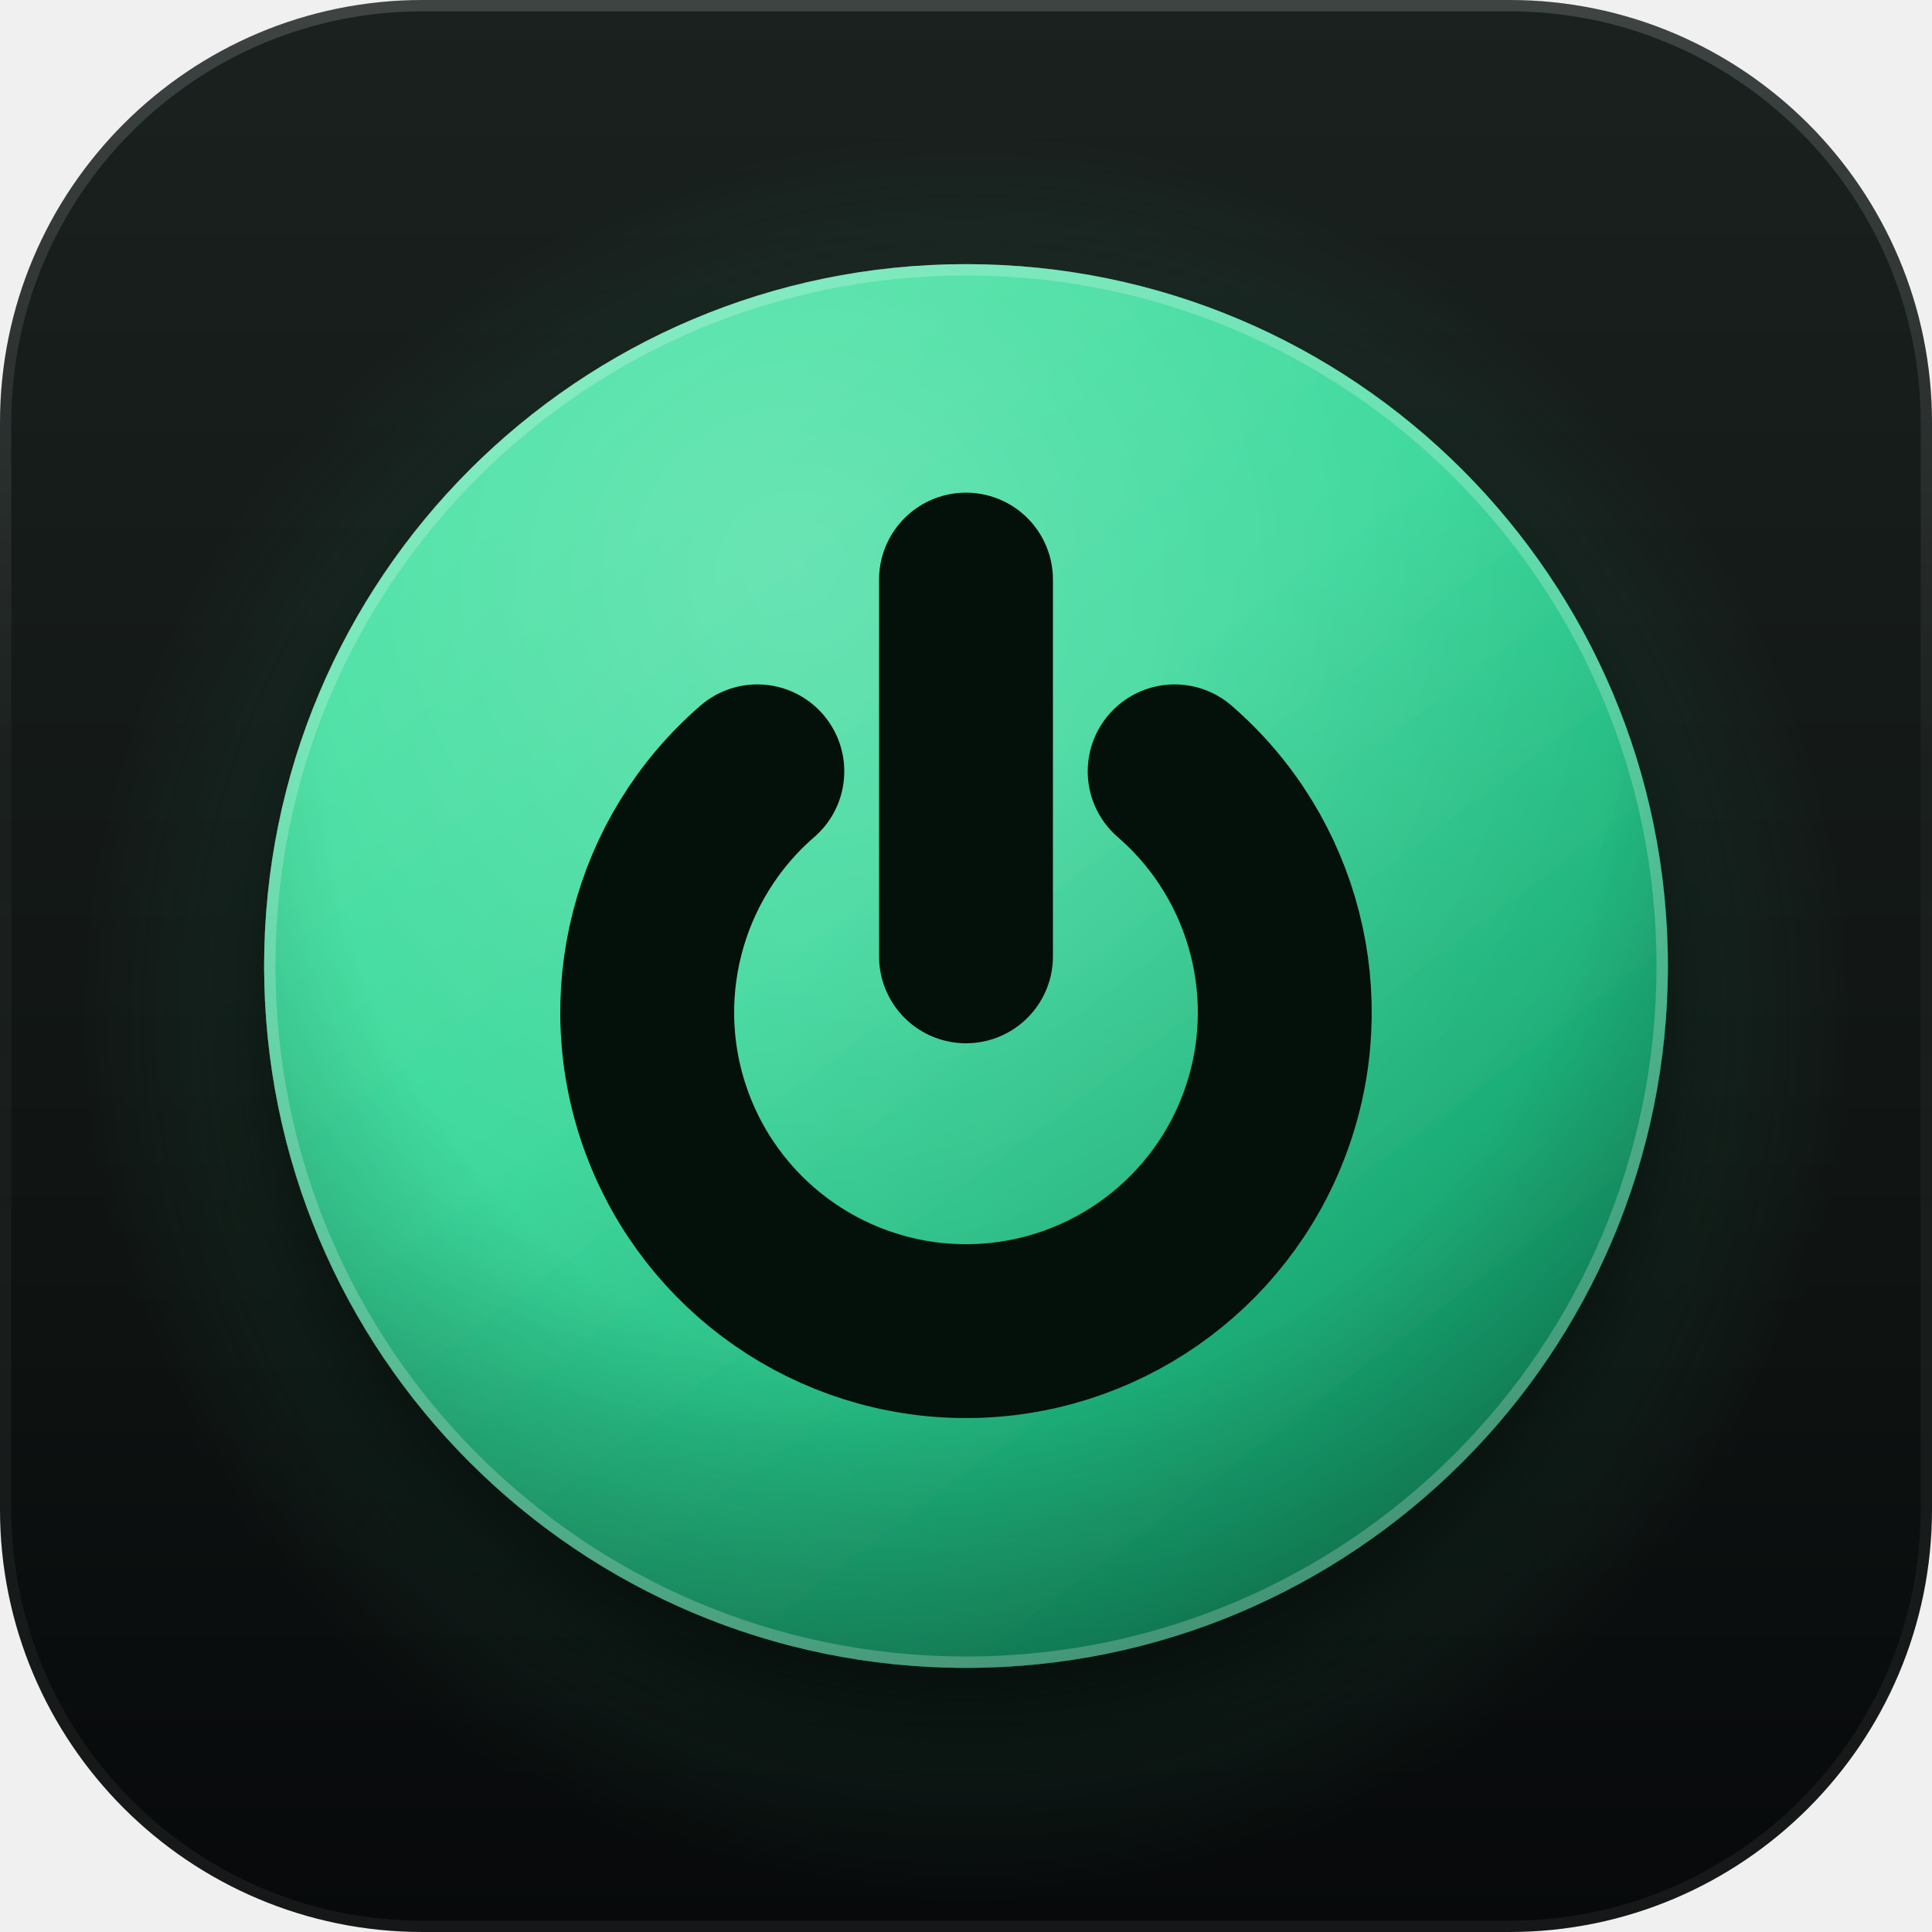
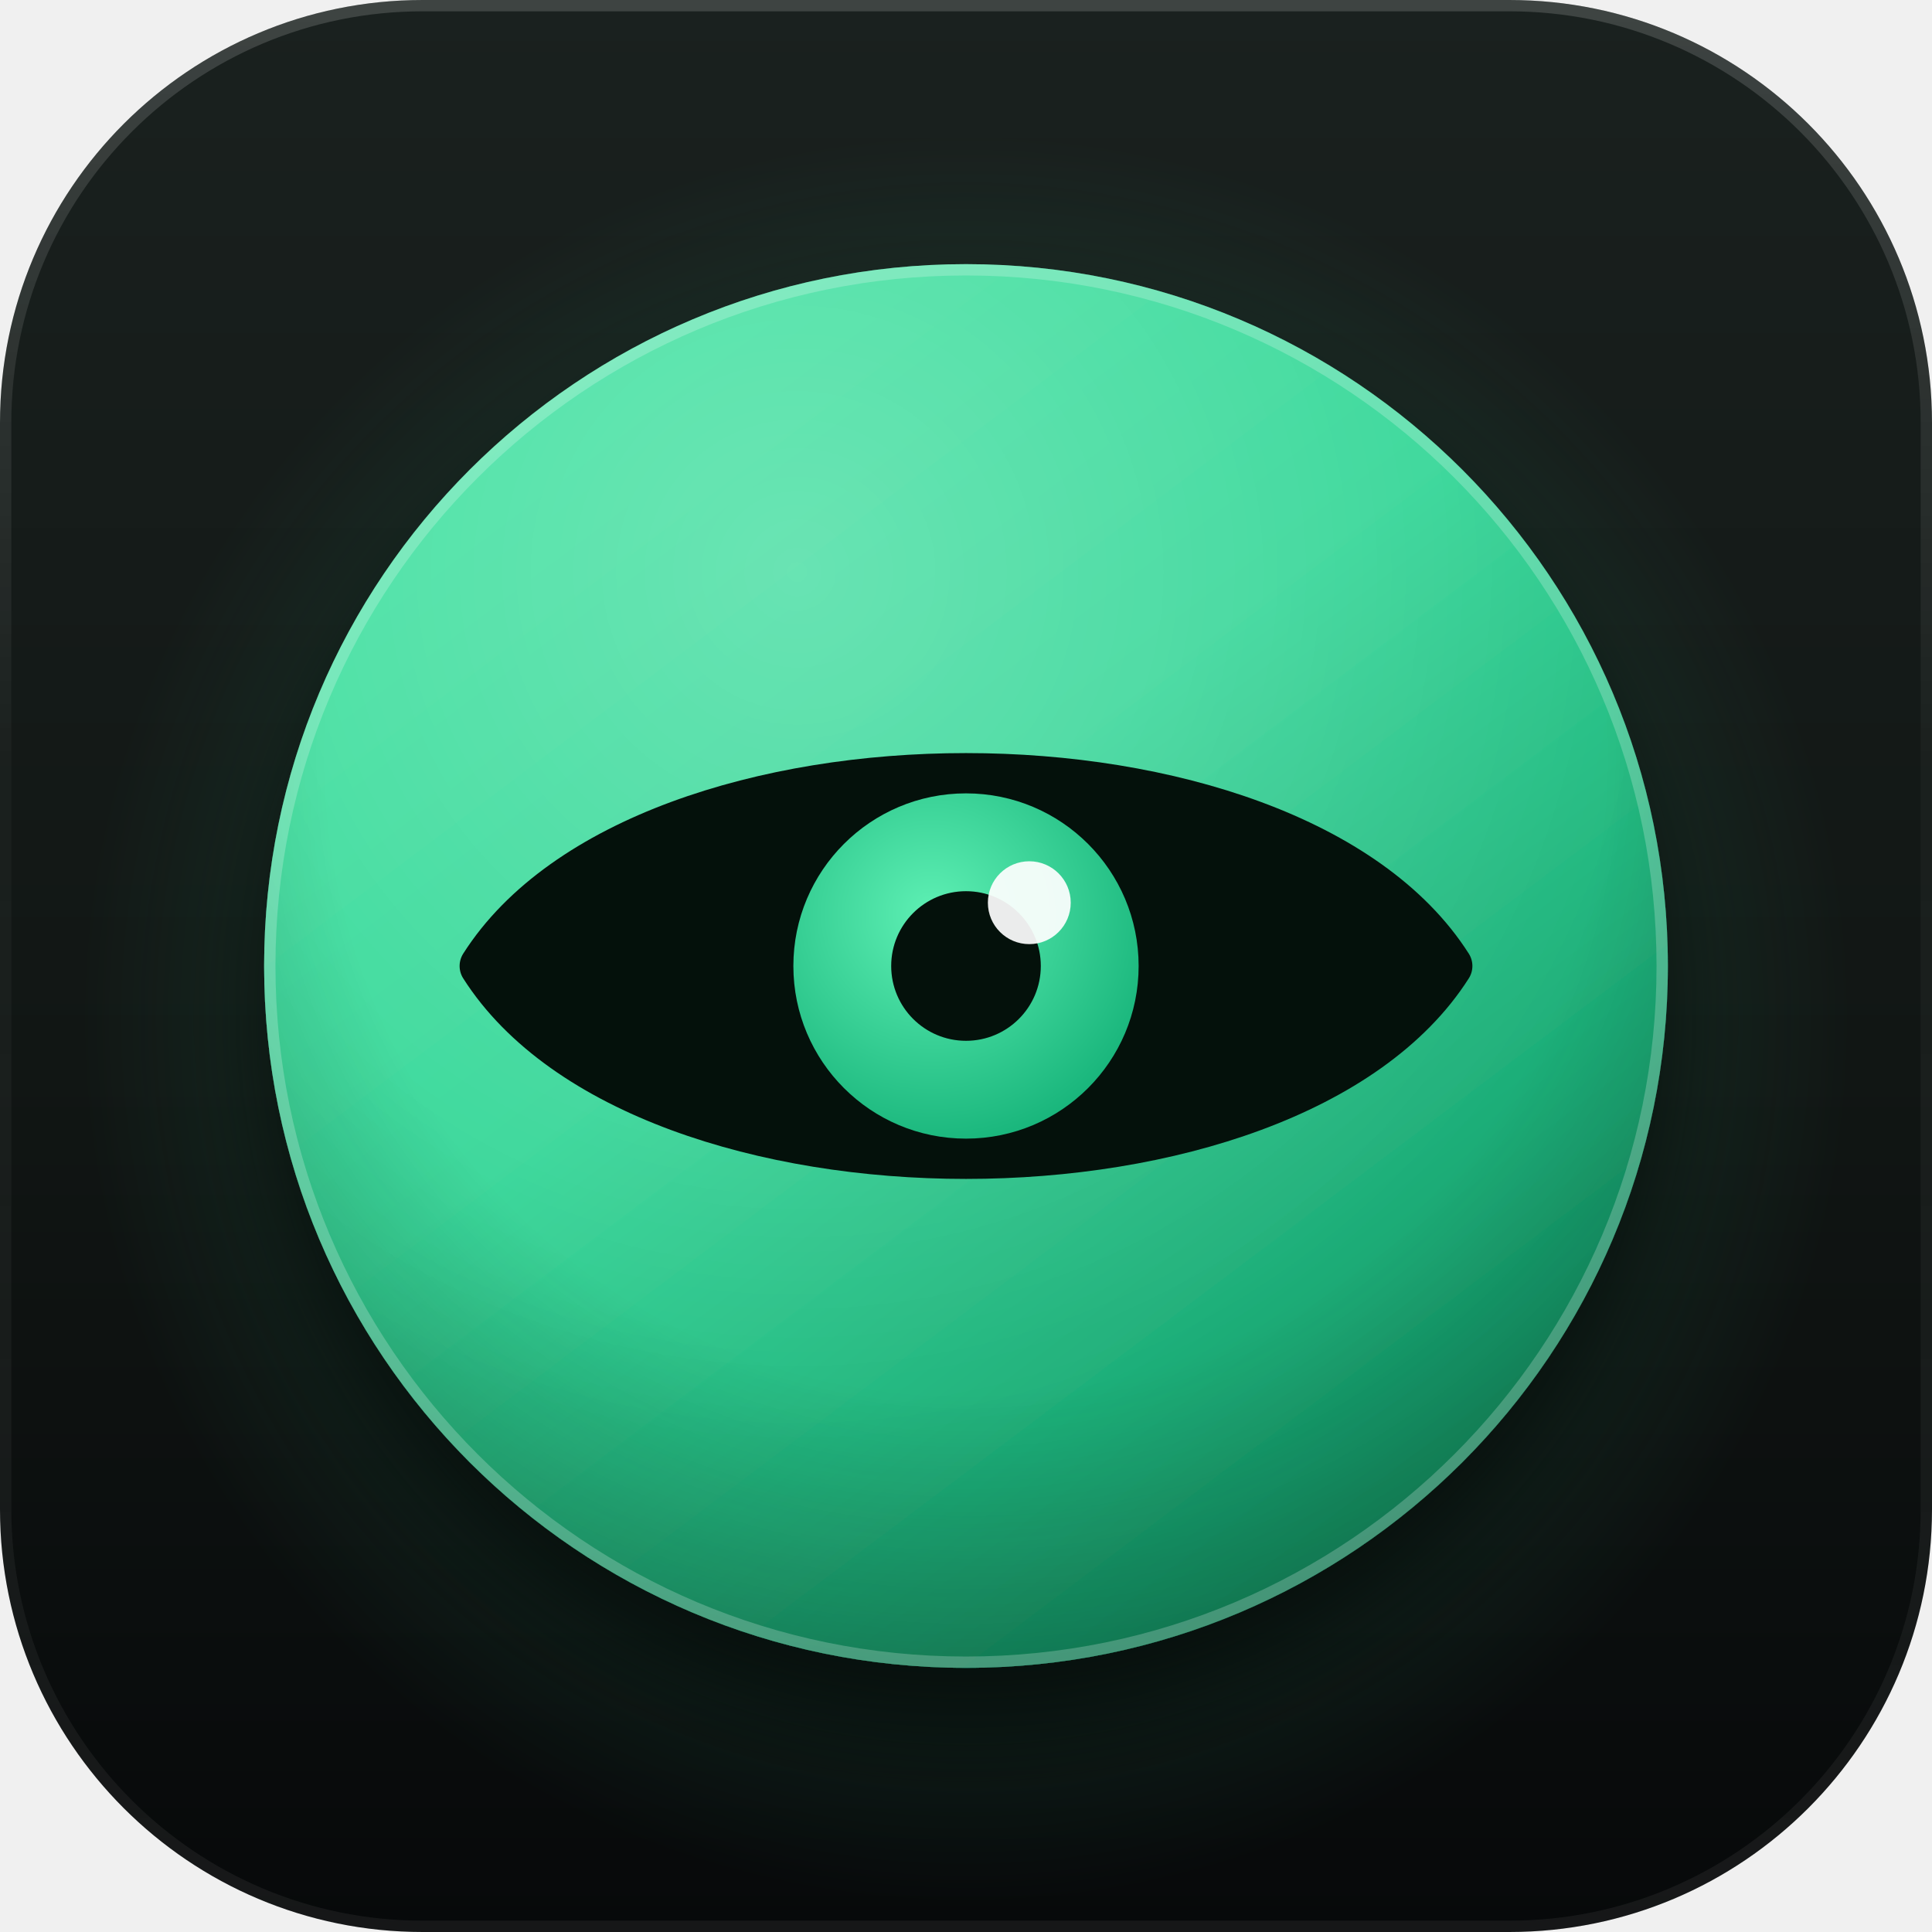
<svg xmlns="http://www.w3.org/2000/svg" viewBox="0 0 1024 1024">
  <defs>
    <linearGradient id="tile" x1="0" y1="0" x2="0" y2="1">
      <stop offset="0" stop-color="#1A211F" />
      <stop offset="0.55" stop-color="#111614" />
      <stop offset="1" stop-color="#07090A" />
    </linearGradient>
    <linearGradient id="rim" x1="0" y1="0" x2="0" y2="1">
      <stop offset="0" stop-color="#FFFFFF" stop-opacity="0.16" />
      <stop offset="0.4" stop-color="#FFFFFF" stop-opacity="0.03" />
      <stop offset="1" stop-color="#FFFFFF" stop-opacity="0.06" />
    </linearGradient>
    <radialGradient id="bloom" cx="512" cy="540" r="470" gradientUnits="userSpaceOnUse">
      <stop offset="0" stop-color="#3EF0A8" stop-opacity="0.55" />
      <stop offset="0.55" stop-color="#3EF0A8" stop-opacity="0.14" />
      <stop offset="1" stop-color="#3EF0A8" stop-opacity="0" />
    </radialGradient>
    <linearGradient id="disc" x1="0.18" y1="0.1" x2="0.82" y2="0.95">
      <stop offset="0" stop-color="#3FE09F" />
      <stop offset="0.4" stop-color="#34D697" />
      <stop offset="1" stop-color="#119565" />
    </linearGradient>
    <radialGradient id="sheen" cx="0.38" cy="0.22" r="0.62">
      <stop offset="0" stop-color="#FFFFFF" stop-opacity="0.24" />
      <stop offset="1" stop-color="#FFFFFF" stop-opacity="0" />
    </radialGradient>
    <radialGradient id="shade" cx="0.5" cy="0.35" r="0.65">
      <stop offset="0.7" stop-color="#04110B" stop-opacity="0" />
      <stop offset="1" stop-color="#04110B" stop-opacity="0.28" />
    </radialGradient>
+     <radialGradient id="iris" cx="0.4" cy="0.35" r="0.7">
+       <stop offset="0" stop-color="#5EF0B4" />
+       <stop offset="1" stop-color="#17B47A" />
+     </radialGradient>
    <filter id="drop" x="-30%" y="-30%" width="160%" height="170%">
      <feGaussianBlur in="SourceAlpha" stdDeviation="22" />
      <feOffset dy="26" />
      <feComponentTransfer>
        <feFuncA type="linear" slope="0.55" />
      </feComponentTransfer>
      <feMerge>
        <feMergeNode />
        <feMergeNode in="SourceGraphic" />
      </feMerge>
    </filter>
    <clipPath id="tileclip">
      <rect width="1024" height="1024" rx="224" />
    </clipPath>
  </defs>
  <rect width="1024" height="1024" rx="224" fill="url(#tile)" />
  <g clip-path="url(#tileclip)">
    <circle cx="512" cy="540" r="470" fill="url(#bloom)" />
  </g>
  <rect x="3" y="3" width="1018" height="1018" rx="221" fill="none" stroke="url(#rim)" stroke-width="6" />
  <g filter="url(#drop)">
    <circle cx="512" cy="512" r="372" fill="url(#disc)" />
  </g>
  <circle cx="512" cy="512" r="372" fill="url(#shade)" />
  <circle cx="512" cy="512" r="372" fill="url(#sheen)" />
  <circle cx="512" cy="512" r="369" fill="none" stroke="#FFFFFF" stroke-opacity="0.22" stroke-width="6" />
-   <g fill="none" stroke="#04110B" stroke-width="72" stroke-linecap="round" transform="translate(512 512) scale(1.28) translate(-512 -512)">
-     <path d="M598.4 431.4A132 132 0 1 1 425.6 431.4" />
-     <path d="M512 352V508" />
+   <g transform="translate(512 512) scale(6.1) translate(-52 -52)">
+     <path d="M10 52C24 30 80 30 94 52C80 74 24 74 10 52Z" fill="#04110B" stroke="#04110B" stroke-width="4" stroke-linejoin="round" />
+     <circle cx="52" cy="52" r="15" fill="url(#iris)" />
+     <circle cx="52" cy="52" r="6.5" fill="#04110B" />
+     <circle cx="57.5" cy="46.5" r="3.6" fill="#FFFFFF" fill-opacity="0.92" />
  </g>
</svg>
